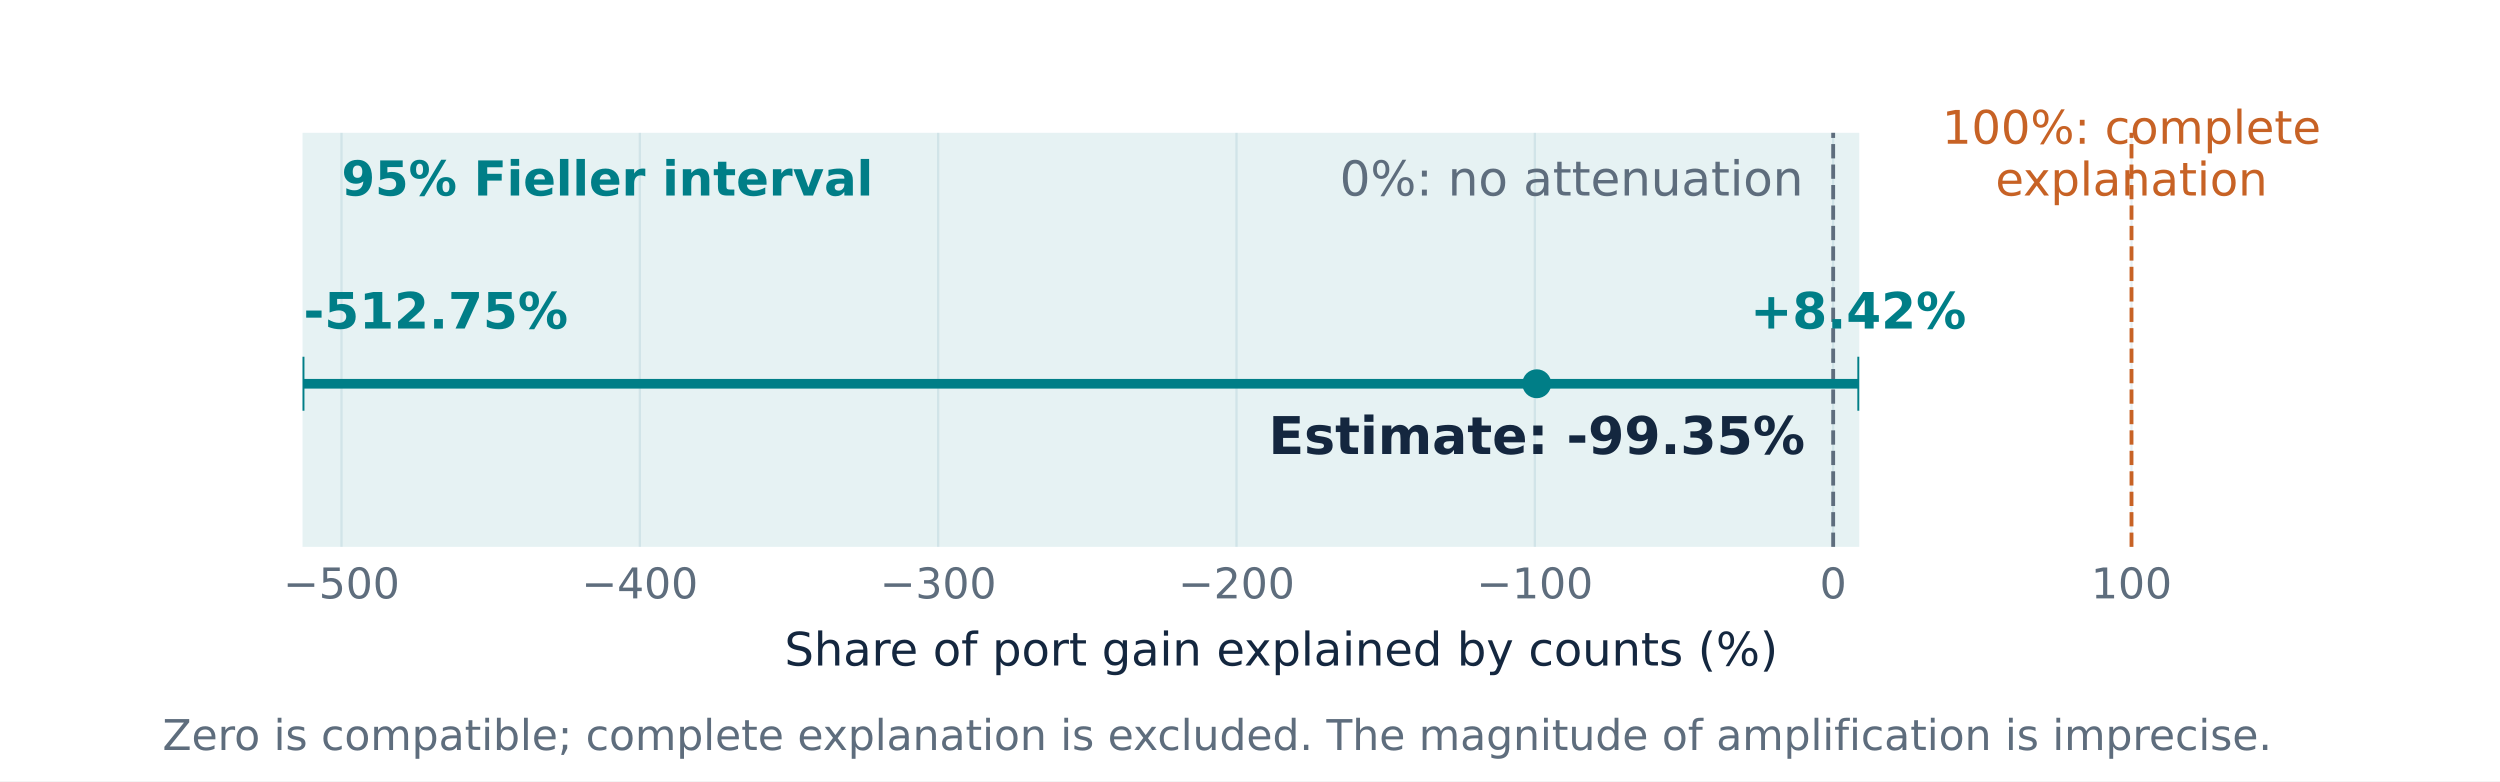
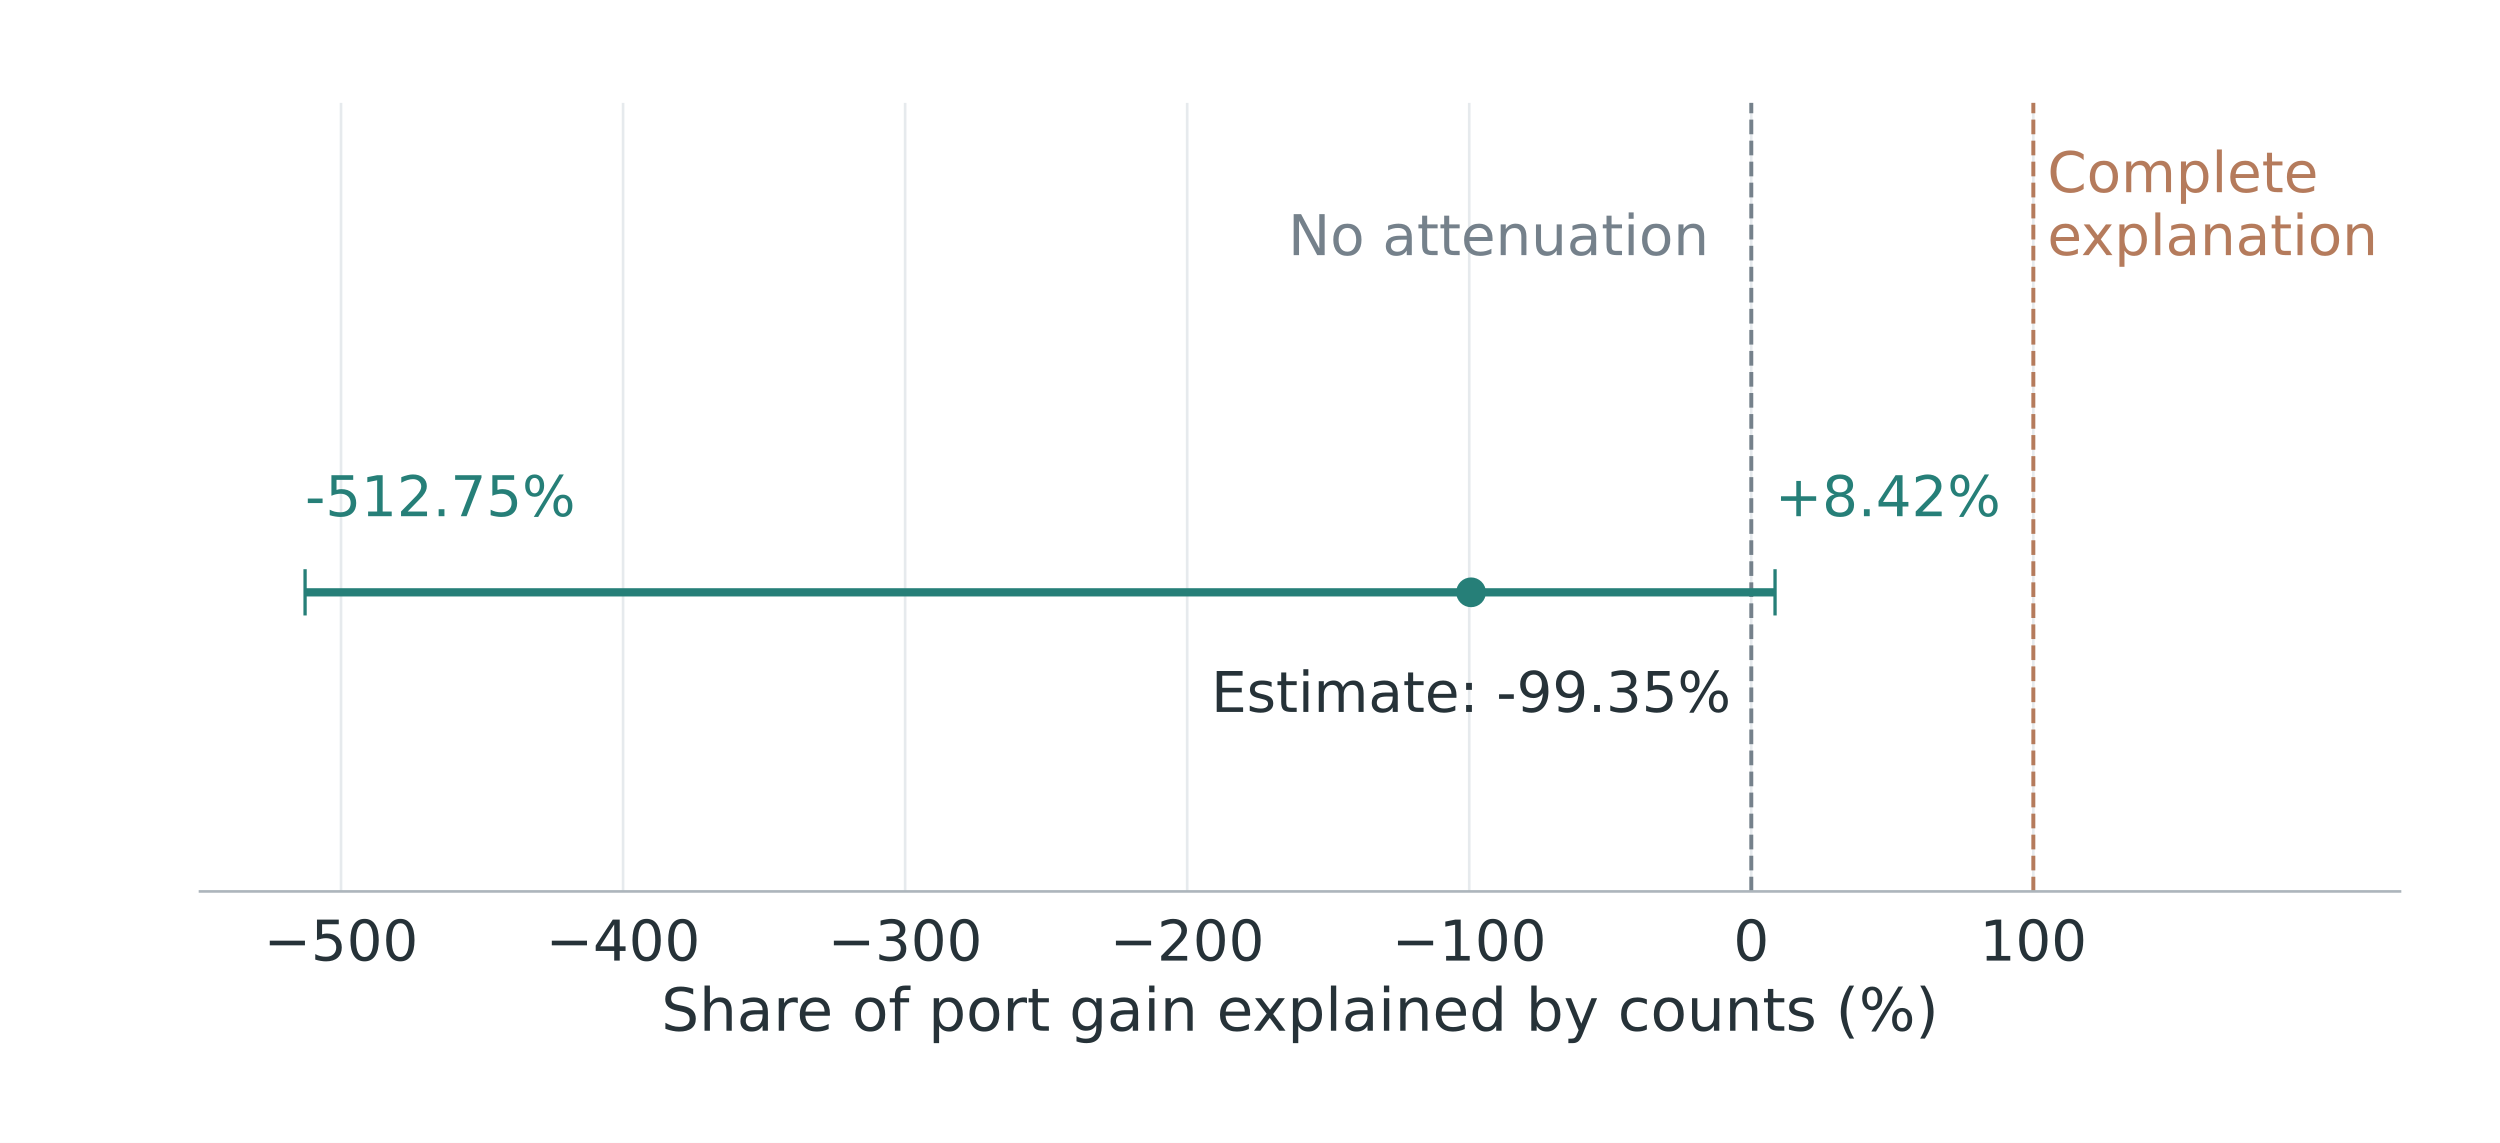
- <svg xmlns="http://www.w3.org/2000/svg" xmlns:xlink="http://www.w3.org/1999/xlink" width="1296pt" height="405pt" viewBox="0 0 1296 405" version="1.1">
+ <svg xmlns="http://www.w3.org/2000/svg" xmlns:xlink="http://www.w3.org/1999/xlink" width="756pt" height="345.6pt" viewBox="0 0 756 345.6" version="1.1">
  <defs>
    <style type="text/css">*{stroke-linejoin: round; stroke-linecap: butt}</style>
  </defs>
  <g id="figure_1">
    <g id="patch_1">
-       <path d="M 0 405  L 1296 405  L 1296 0  L 0 0  z " style="fill: #ffffff" />
+       <path d="M 0 345.6  L 756 345.6  L 756 0  L 0 0  z " style="fill: #ffffff" />
    </g>
    <g id="axes_1">
      <g id="patch_2">
-         <path d="M 84.24 283.5  L 1244.16 283.5  L 1244.16 68.85  L 84.24 68.85  z " style="fill: #ffffff" />
+         <path d="M 60.48 269.568  L 725.76 269.568  L 725.76 31.104  L 60.48 31.104  z " style="fill: #ffffff" />
      </g>
      <g id="matplotlib.axis_1">
        <g id="xtick_1">
          <g id="line2d_1">
-             <path d="M 177.034 283.5  L 177.034 68.85  " clip-path="url(#p50695c75a2)" style="fill: none; stroke: #e8eff3; stroke-width: 1.2; stroke-linecap: square" />
+             <path d="M 103.126 269.568  L 103.126 31.104  " clip-path="url(#p0cdc25bf71)" style="fill: none; stroke: #e6eaed; stroke-width: 0.8; stroke-linecap: square" />
          </g>
          <g id="line2d_2" />
          <g id="text_1">
-             <text style="font-size: 22px; font-family: 'DejaVu Sans'; text-anchor: middle; fill: #5e6d7d" x="177.034" y="310.217" transform="rotate(-0 177.0336 310.2166)">−500</text>
+             <text style="font-size: 17px; font-family: 'DejaVu Sans'; text-anchor: middle; fill: #263238" x="103.126" y="290.485" transform="rotate(-0 103.1262 290.4853)">−500</text>
          </g>
        </g>
        <g id="xtick_2">
          <g id="line2d_3">
-             <path d="M 331.69 283.5  L 331.69 68.85  " clip-path="url(#p50695c75a2)" style="fill: none; stroke: #e8eff3; stroke-width: 1.2; stroke-linecap: square" />
+             <path d="M 188.418 269.568  L 188.418 31.104  " clip-path="url(#p0cdc25bf71)" style="fill: none; stroke: #e6eaed; stroke-width: 0.8; stroke-linecap: square" />
          </g>
          <g id="line2d_4" />
          <g id="text_2">
-             <text style="font-size: 22px; font-family: 'DejaVu Sans'; text-anchor: middle; fill: #5e6d7d" x="331.69" y="310.217" transform="rotate(-0 331.6896 310.2166)">−400</text>
+             <text style="font-size: 17px; font-family: 'DejaVu Sans'; text-anchor: middle; fill: #263238" x="188.418" y="290.485" transform="rotate(-0 188.4185 290.4853)">−400</text>
          </g>
        </g>
        <g id="xtick_3">
          <g id="line2d_5">
-             <path d="M 486.346 283.5  L 486.346 68.85  " clip-path="url(#p50695c75a2)" style="fill: none; stroke: #e8eff3; stroke-width: 1.2; stroke-linecap: square" />
+             <path d="M 273.711 269.568  L 273.711 31.104  " clip-path="url(#p0cdc25bf71)" style="fill: none; stroke: #e6eaed; stroke-width: 0.8; stroke-linecap: square" />
          </g>
          <g id="line2d_6" />
          <g id="text_3">
-             <text style="font-size: 22px; font-family: 'DejaVu Sans'; text-anchor: middle; fill: #5e6d7d" x="486.346" y="310.217" transform="rotate(-0 486.3456 310.2166)">−300</text>
+             <text style="font-size: 17px; font-family: 'DejaVu Sans'; text-anchor: middle; fill: #263238" x="273.711" y="290.485" transform="rotate(-0 273.7108 290.4853)">−300</text>
          </g>
        </g>
        <g id="xtick_4">
          <g id="line2d_7">
-             <path d="M 641.002 283.5  L 641.002 68.85  " clip-path="url(#p50695c75a2)" style="fill: none; stroke: #e8eff3; stroke-width: 1.2; stroke-linecap: square" />
+             <path d="M 359.003 269.568  L 359.003 31.104  " clip-path="url(#p0cdc25bf71)" style="fill: none; stroke: #e6eaed; stroke-width: 0.8; stroke-linecap: square" />
          </g>
          <g id="line2d_8" />
          <g id="text_4">
-             <text style="font-size: 22px; font-family: 'DejaVu Sans'; text-anchor: middle; fill: #5e6d7d" x="641.002" y="310.217" transform="rotate(-0 641.0016 310.2166)">−200</text>
+             <text style="font-size: 17px; font-family: 'DejaVu Sans'; text-anchor: middle; fill: #263238" x="359.003" y="290.485" transform="rotate(-0 359.0031 290.4853)">−200</text>
          </g>
        </g>
        <g id="xtick_5">
          <g id="line2d_9">
-             <path d="M 795.658 283.5  L 795.658 68.85  " clip-path="url(#p50695c75a2)" style="fill: none; stroke: #e8eff3; stroke-width: 1.2; stroke-linecap: square" />
+             <path d="M 444.295 269.568  L 444.295 31.104  " clip-path="url(#p0cdc25bf71)" style="fill: none; stroke: #e6eaed; stroke-width: 0.8; stroke-linecap: square" />
          </g>
          <g id="line2d_10" />
          <g id="text_5">
-             <text style="font-size: 22px; font-family: 'DejaVu Sans'; text-anchor: middle; fill: #5e6d7d" x="795.658" y="310.217" transform="rotate(-0 795.6576 310.2166)">−100</text>
+             <text style="font-size: 17px; font-family: 'DejaVu Sans'; text-anchor: middle; fill: #263238" x="444.295" y="290.485" transform="rotate(-0 444.2954 290.4853)">−100</text>
          </g>
        </g>
        <g id="xtick_6">
          <g id="line2d_11">
-             <path d="M 950.314 283.5  L 950.314 68.85  " clip-path="url(#p50695c75a2)" style="fill: none; stroke: #e8eff3; stroke-width: 1.2; stroke-linecap: square" />
+             <path d="M 529.588 269.568  L 529.588 31.104  " clip-path="url(#p0cdc25bf71)" style="fill: none; stroke: #e6eaed; stroke-width: 0.8; stroke-linecap: square" />
          </g>
          <g id="line2d_12" />
          <g id="text_6">
-             <text style="font-size: 22px; font-family: 'DejaVu Sans'; text-anchor: middle; fill: #5e6d7d" x="950.314" y="310.217" transform="rotate(-0 950.3136 310.2166)">0</text>
+             <text style="font-size: 17px; font-family: 'DejaVu Sans'; text-anchor: middle; fill: #263238" x="529.588" y="290.485" transform="rotate(-0 529.5877 290.4853)">0</text>
          </g>
        </g>
        <g id="xtick_7">
          <g id="line2d_13">
-             <path d="M 1104.97 283.5  L 1104.97 68.85  " clip-path="url(#p50695c75a2)" style="fill: none; stroke: #e8eff3; stroke-width: 1.2; stroke-linecap: square" />
+             <path d="M 614.88 269.568  L 614.88 31.104  " clip-path="url(#p0cdc25bf71)" style="fill: none; stroke: #e6eaed; stroke-width: 0.8; stroke-linecap: square" />
          </g>
          <g id="line2d_14" />
          <g id="text_7">
-             <text style="font-size: 22px; font-family: 'DejaVu Sans'; text-anchor: middle; fill: #5e6d7d" x="1104.97" y="310.217" transform="rotate(-0 1104.97 310.2166)">100</text>
+             <text style="font-size: 17px; font-family: 'DejaVu Sans'; text-anchor: middle; fill: #263238" x="614.88" y="290.485" transform="rotate(-0 614.88 290.4853)">100</text>
          </g>
        </g>
        <g id="text_8">
-           <text style="font-size: 24px; font-family: 'DejaVu Sans'; text-anchor: middle; fill: #14273f" x="664.2" y="345.028" transform="rotate(-0 664.2 345.0281)">Share of port gain explained by counts (%)</text>
+           <text style="font-size: 18px; font-family: 'DejaVu Sans'; text-anchor: middle; fill: #263238" x="393.12" y="311.698" transform="rotate(-0 393.12 311.698)">Share of port gain explained by counts (%)</text>
        </g>
      </g>
      <g id="matplotlib.axis_2" />
-       <g id="patch_3">
-         <path d="M 157.32 283.5  L 963.343 283.5  L 963.343 68.85  L 157.32 68.85  z " clip-path="url(#p50695c75a2)" style="fill: #007e87; opacity: 0.1; stroke: #007e87; stroke-linejoin: miter" />
-       </g>
      <g id="line2d_15">
-         <path d="M 950.314 283.5  L 950.314 68.85  " clip-path="url(#p50695c75a2)" style="fill: none; stroke-dasharray: 7.4,3.2; stroke-dashoffset: 0; stroke: #5e6d7d; stroke-width: 2" />
+         <path d="M 529.588 269.568  L 529.588 31.104  " clip-path="url(#p0cdc25bf71)" style="fill: none; stroke-dasharray: 4.44,1.92; stroke-dashoffset: 0; stroke: #75818b; stroke-width: 1.2" />
      </g>
      <g id="line2d_16">
-         <path d="M 1104.97 283.5  L 1104.97 68.85  " clip-path="url(#p50695c75a2)" style="fill: none; stroke-dasharray: 7.4,3.2; stroke-dashoffset: 0; stroke: #c76225; stroke-width: 2" />
+         <path d="M 614.88 269.568  L 614.88 31.104  " clip-path="url(#p0cdc25bf71)" style="fill: none; stroke-dasharray: 4.44,1.92; stroke-dashoffset: 0; stroke: #b57b5c; stroke-width: 1.2" />
      </g>
      <g id="LineCollection_1">
-         <path d="M 157.32 198.941  L 963.343 198.941  " clip-path="url(#p50695c75a2)" style="fill: none; stroke: #007e87; stroke-width: 5" />
+         <path d="M 92.254 179.116  L 536.773 179.116  " clip-path="url(#p0cdc25bf71)" style="fill: none; stroke: #267f78; stroke-width: 2.5" />
      </g>
      <g id="line2d_17">
        <defs>
-           <path id="m25c763433d" d="M 0 14  L 0 -14  " style="stroke: #007e87" />
+           <path id="mc59d2d51ea" d="M 0 7  L 0 -7  " style="stroke: #267f78" />
        </defs>
-         <g clip-path="url(#p50695c75a2)">
-           <use xlink:href="#m25c763433d" x="157.32" y="198.941" style="fill: #007e87; stroke: #007e87" />
+         <g clip-path="url(#p0cdc25bf71)">
+           <use xlink:href="#mc59d2d51ea" x="92.254" y="179.116" style="fill: #267f78; stroke: #267f78" />
        </g>
      </g>
      <g id="line2d_18">
-         <g clip-path="url(#p50695c75a2)">
-           <use xlink:href="#m25c763433d" x="963.343" y="198.941" style="fill: #007e87; stroke: #007e87" />
+         <g clip-path="url(#p0cdc25bf71)">
+           <use xlink:href="#mc59d2d51ea" x="536.773" y="179.116" style="fill: #267f78; stroke: #267f78" />
        </g>
      </g>
      <g id="line2d_19">
        <defs>
-           <path id="m46b1051210" d="M 0 7  C 1.856 7 3.637 6.262 4.95 4.95  C 6.262 3.637 7 1.856 7 0  C 7 -1.856 6.262 -3.637 4.95 -4.95  C 3.637 -6.262 1.856 -7 0 -7  C -1.856 -7 -3.637 -6.262 -4.95 -4.95  C -6.262 -3.637 -7 -1.856 -7 0  C -7 1.856 -6.262 3.637 -4.95 4.95  C -3.637 6.262 -1.856 7 0 7  z " style="stroke: #007e87" />
+           <path id="md4bdc47163" d="M 0 4  C 1.061 4 2.078 3.579 2.828 2.828  C 3.579 2.078 4 1.061 4 0  C 4 -1.061 3.579 -2.078 2.828 -2.828  C 2.078 -3.579 1.061 -4 0 -4  C -1.061 -4 -2.078 -3.579 -2.828 -2.828  C -3.579 -2.078 -4 -1.061 -4 0  C -4 1.061 -3.579 2.078 -2.828 2.828  C -2.078 3.579 -1.061 4 0 4  z " style="stroke: #267f78" />
        </defs>
-         <g clip-path="url(#p50695c75a2)">
-           <use xlink:href="#m46b1051210" x="796.658" y="198.941" style="fill: #007e87; stroke: #007e87" />
+         <g clip-path="url(#p0cdc25bf71)">
+           <use xlink:href="#md4bdc47163" x="444.847" y="179.116" style="fill: #267f78; stroke: #267f78" />
        </g>
      </g>
+       <g id="patch_3">
+         <path d="M 60.48 269.568  L 725.76 269.568  " style="fill: none; stroke: #adb5bc; stroke-width: 0.8; stroke-linejoin: miter; stroke-linecap: square" />
+       </g>
      <g id="text_9">
-         <text style="font-weight: 700; font-size: 26px; font-family: 'DejaVu Sans'; text-anchor: start; fill: #007e87" x="157.32" y="170.321" transform="rotate(-0 157.3199 170.3209)">-512.75%</text>
+         <text style="font-size: 17px; font-family: 'DejaVu Sans'; text-anchor: start; fill: #267f78" x="92.254" y="156.092" transform="rotate(-0 92.25413 156.092)">-512.75%</text>
      </g>
      <g id="text_10">
-         <text style="font-weight: 700; font-size: 26px; font-family: 'DejaVu Sans'; text-anchor: middle; fill: #007e87" x="963.343" y="170.321" transform="rotate(-0 963.343 170.3209)">+8.42%</text>
+         <text style="font-size: 17px; font-family: 'DejaVu Sans'; text-anchor: start; fill: #267f78" x="536.773" y="156.092" transform="rotate(-0 536.7734 156.092)">+8.42%</text>
      </g>
      <g id="text_11">
-         <text style="font-weight: 700; font-size: 27px; font-family: 'DejaVu Sans'; text-anchor: middle; fill: #14273f" x="796.658" y="235.366" transform="rotate(-0 796.6582 235.3664)">Estimate: -99.35%</text>
+         <text style="font-size: 17px; font-family: 'DejaVu Sans'; text-anchor: middle; fill: #263238" x="444.847" y="215.297" transform="rotate(-0 444.8472 215.2969)">Estimate: -99.35%</text>
      </g>
      <g id="text_12">
-         <text style="font-weight: 700; font-size: 25px; font-family: 'DejaVu Sans'; text-anchor: start; fill: #007e87" x="177.034" y="101.373" transform="rotate(-0 177.0336 101.3727)">95% Fieller interval</text>
+         <text style="font-size: 17px; font-family: 'DejaVu Sans'; text-anchor: end; fill: #75818b" x="516.794" y="77.152" transform="rotate(-0 516.7938 77.15222)">No attenuation</text>
      </g>
      <g id="text_13">
-         <text style="font-size: 25px; font-family: 'DejaVu Sans'; text-anchor: end; fill: #5e6d7d" x="934.848" y="101.373" transform="rotate(-0 934.848 101.3727)">0%: no attenuation</text>
+         <text style="font-size: 17px; font-family: 'DejaVu Sans'; fill: #b57b5c" transform="translate(619.1446 58.11594)">Complete</text>
+         <text style="font-size: 17px; font-family: 'DejaVu Sans'; fill: #b57b5c" transform="translate(619.1446 77.15222)">explanation</text>
      </g>
-       <g id="text_14">
-         <text style="font-size: 24px; font-family: 'DejaVu Sans'; fill: #c76225" transform="translate(1006.753 74.49798)">100%: complete</text>
-         <text style="font-size: 24px; font-family: 'DejaVu Sans'; fill: #c76225" transform="translate(1034.443 101.3727)">explanation</text>
-       </g>
-     </g>
-     <g id="text_15">
-       <text style="font-size: 22px; font-family: 'DejaVu Sans'; text-anchor: start; fill: #5e6d7d" x="84.24" y="388.8" transform="rotate(-0 84.24 388.8)">Zero is compatible; complete explanation is excluded. The magnitude of amplification is imprecise.</text>
    </g>
  </g>
  <defs>
-     <clipPath id="p50695c75a2">
-       <rect x="84.24" y="68.85" width="1159.92" height="214.65" />
+     <clipPath id="p0cdc25bf71">
+       <rect x="60.48" y="31.104" width="665.28" height="238.464" />
    </clipPath>
  </defs>
</svg>
